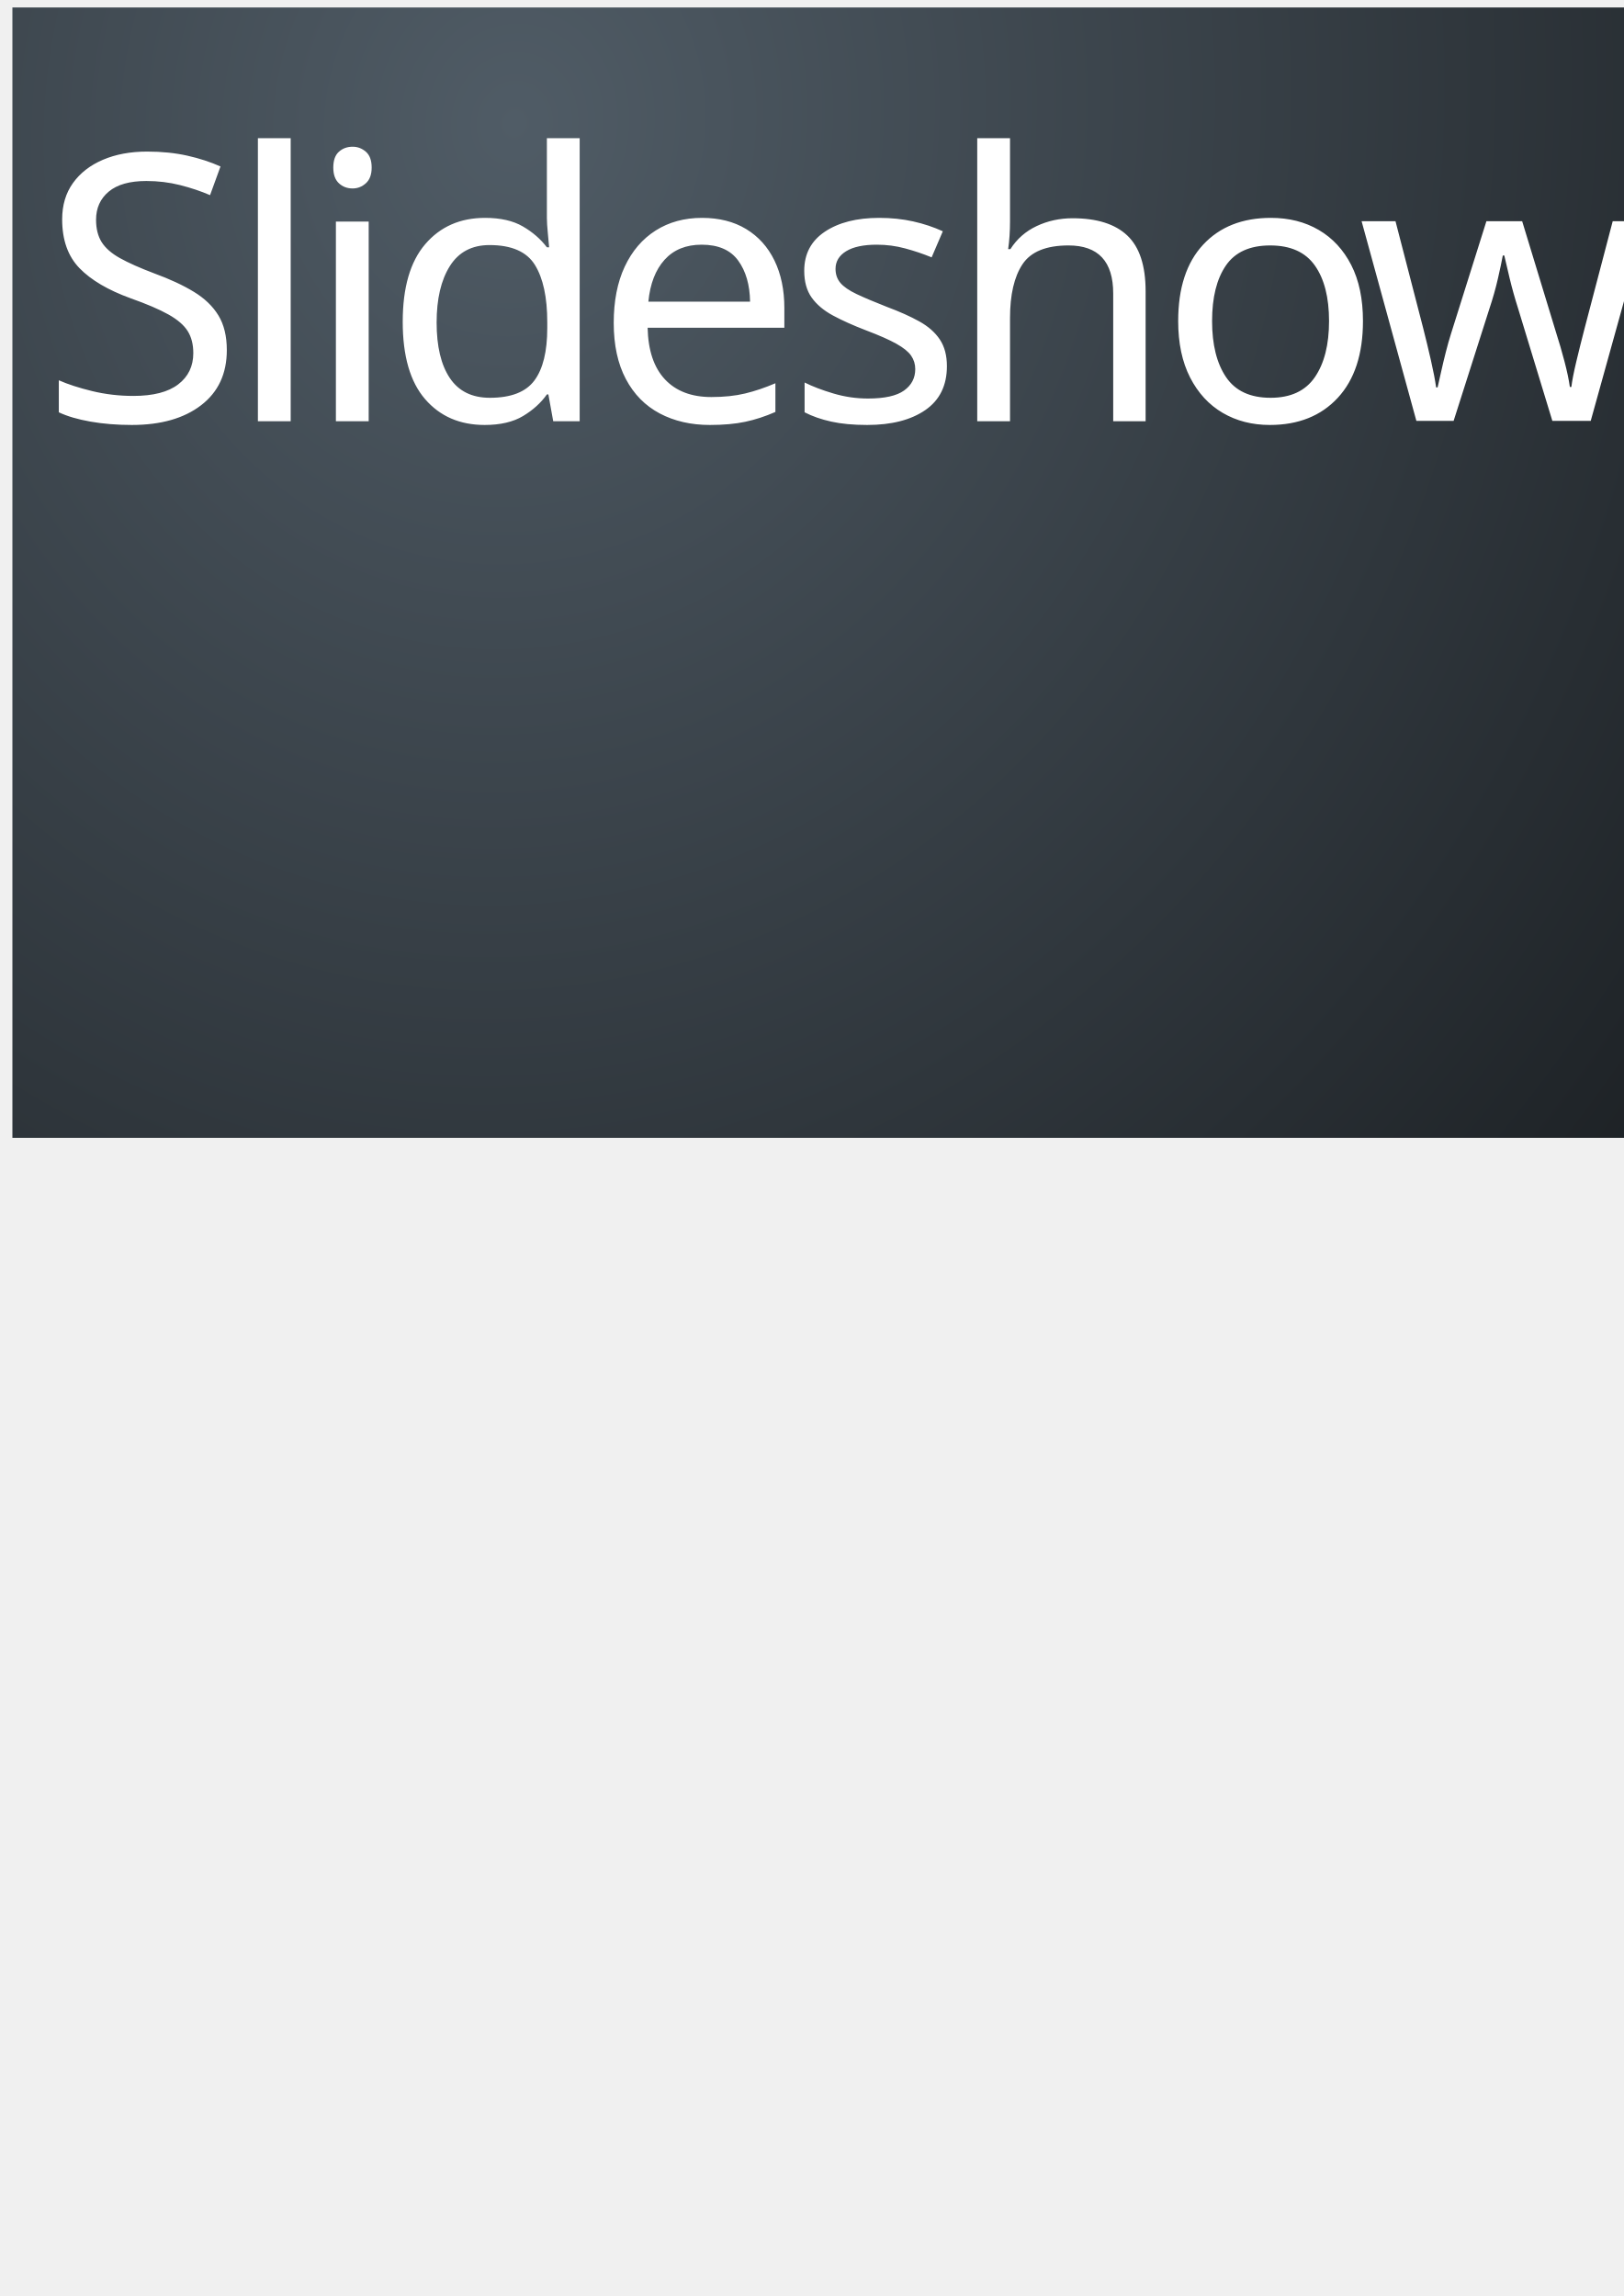
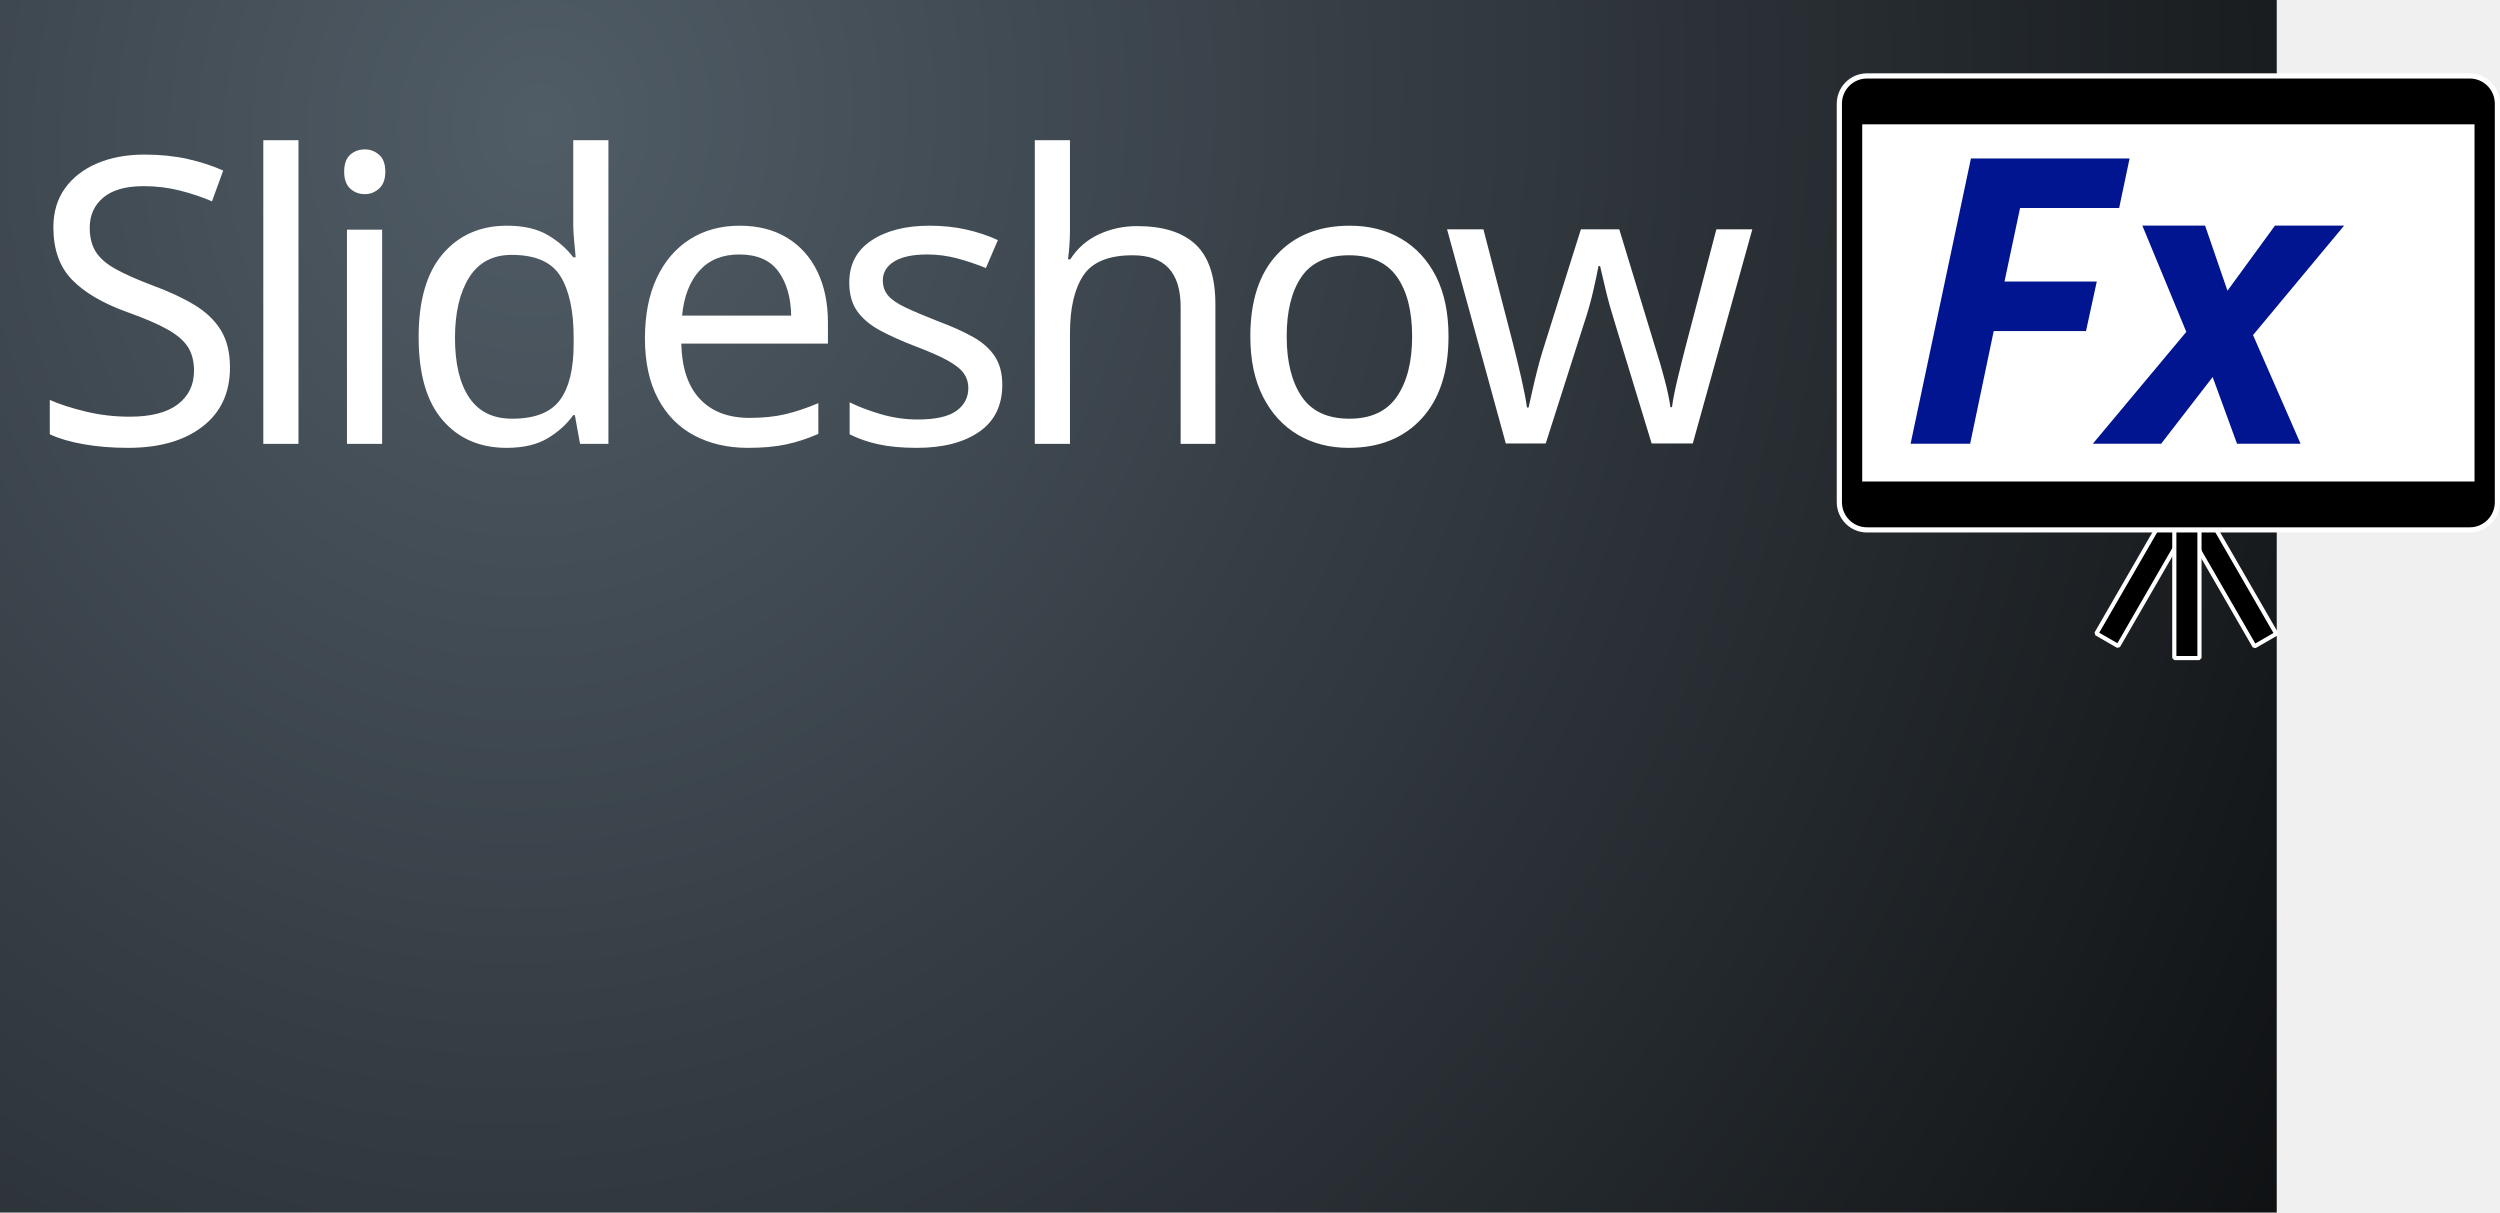
- <svg xmlns="http://www.w3.org/2000/svg" xmlns:ns1="http://www.openswatchbook.org/uri/2009/osb" xmlns:xlink="http://www.w3.org/1999/xlink" width="210mm" height="297mm" id="svg2" version="1.1">
+ <svg xmlns="http://www.w3.org/2000/svg" xmlns:ns1="http://www.openswatchbook.org/uri/2009/osb" xmlns:xlink="http://www.w3.org/1999/xlink" width="1139.421" height="552.639" id="svg2" version="1.1">
  <defs id="defs4">
    <linearGradient id="linearGradient5327">
      <stop style="stop-color:#505c66;stop-opacity:1;" offset="0" id="stop5329" />
      <stop style="stop-color:#000000;stop-opacity:1;" offset="1" id="stop5331" />
    </linearGradient>
    <linearGradient id="linearGradient5319">
      <stop style="stop-color:#181c1f;stop-opacity:1;" offset="0" id="stop5321" />
      <stop style="stop-color:#181c1f;stop-opacity:0;" offset="1" id="stop5323" />
    </linearGradient>
    <linearGradient id="linearGradient5290">
      <stop style="stop-color:#696969;stop-opacity:1;" offset="0" id="stop5292" />
      <stop style="stop-color:#000000;stop-opacity:1;" offset="1" id="stop5294" />
    </linearGradient>
    <linearGradient id="linearGradient5256">
      <stop id="stop5258" offset="0" style="stop-color:#363636;stop-opacity:0.557;" />
      <stop style="stop-color:#6f6f6f;stop-opacity:0.518;" offset="1" id="stop5260" />
    </linearGradient>
    <linearGradient id="linearGradient5250">
      <stop style="stop-color:#363636;stop-opacity:0.557;" offset="0" id="stop5252" />
      <stop id="stop5254" offset="1" style="stop-color:#6f6f6f;stop-opacity:0.518;" />
    </linearGradient>
    <linearGradient id="linearGradient5244">
      <stop id="stop5246" offset="0" style="stop-color:#363636;stop-opacity:0.557;" />
      <stop style="stop-color:#6f6f6f;stop-opacity:0.518;" offset="1" id="stop5248" />
    </linearGradient>
    <linearGradient id="linearGradient5238">
      <stop style="stop-color:#363636;stop-opacity:0.557;" offset="0" id="stop5240" />
      <stop id="stop5242" offset="1" style="stop-color:#6f6f6f;stop-opacity:0.518;" />
    </linearGradient>
    <linearGradient id="linearGradient5232">
      <stop id="stop5234" offset="0" style="stop-color:#363636;stop-opacity:0.557;" />
      <stop style="stop-color:#6f6f6f;stop-opacity:0.518;" offset="1" id="stop5236" />
    </linearGradient>
    <linearGradient id="linearGradient5218">
      <stop style="stop-color:#363636;stop-opacity:0.557;" offset="0" id="stop5220" />
      <stop id="stop5226" offset="1" style="stop-color:#6f6f6f;stop-opacity:0.518;" />
    </linearGradient>
    <linearGradient id="linearGradient5210" ns1:paint="solid">
      <stop style="stop-color:#060606;stop-opacity:1;" offset="0" id="stop5212" />
    </linearGradient>
    <linearGradient id="linearGradient5327-0">
      <stop style="stop-color:#505c66;stop-opacity:1;" offset="0" id="stop5329-3" />
      <stop style="stop-color:#000000;stop-opacity:1;" offset="1" id="stop5331-1" />
    </linearGradient>
    <linearGradient id="linearGradient5327-0-2">
      <stop style="stop-color:#505c66;stop-opacity:1;" offset="0" id="stop5329-3-7" />
      <stop style="stop-color:#000000;stop-opacity:1;" offset="1" id="stop5331-1-1" />
    </linearGradient>
    <radialGradient xlink:href="#linearGradient5327-0-2" id="radialGradient5697" gradientUnits="userSpaceOnUse" gradientTransform="matrix(1.891855,1.195253,-1.137753,2.156458,1285.432,2536.596)" cx="-558.065" cy="-163.613" fx="-558.065" fy="-163.613" r="878.662" />
    <radialGradient xlink:href="#linearGradient5327-0-2" id="radialGradient3045" gradientUnits="userSpaceOnUse" gradientTransform="matrix(1.891855,1.195253,-1.137753,2.156458,1285.432,2536.596)" cx="-558.065" cy="-163.613" fx="-558.065" fy="-163.613" r="878.662" />
  </defs>
-   <g id="layer1">
+   <g id="layer1" transform="translate(-6.060916,-3.649268)">
    <g id="g5474-0" transform="translate(1483.688,1559.129)" />
    <g id="g5606-5" transform="matrix(0.5904798,0,0,0.5904798,2.6179476e-5,-812.0962)">
      <g id="g5684" transform="translate(27.37171,100.9332)">
        <g id="g3032" transform="translate(-17.10732,-140.28)">
-           <rect ry="0" rx="0" y="1420.843" x="-4.4335939e-005" height="935.916" width="1757.324" id="rect2992-9-7" style="fill:url(#radialGradient3045);fill-opacity:1;fill-rule:nonzero;stroke:none" />
+           <rect ry="0" rx="0" y="1420.843" x="-4.4335939e-05" height="935.916" width="1757.324" id="rect2992-9-7" style="fill:url(#radialGradient3045);fill-opacity:1;fill-rule:nonzero;stroke:none" />
          <g id="g5589-2" transform="translate(1483.688,1559.129)">
            <rect transform="matrix(0.8660254,0.5,-0.5,0.8660254,0,0)" ry="0" rx="0" y="133.498" x="291.747" height="102.985" width="19.414" id="rect5406-2-3-6" style="fill:#000000;fill-opacity:1;fill-rule:nonzero;stroke:#ffffff;stroke-width:3.216;stroke-linecap:round;stroke-linejoin:bevel;stroke-miterlimit:4;stroke-opacity:1;stroke-dasharray:none" />
            <rect transform="matrix(-0.8660254,0.5,0.5,0.8660254,0,0)" ry="0" rx="0" y="337.541" x="-61.237" height="102.985" width="19.414" id="rect5406-2-1-5-0" style="fill:#000000;fill-opacity:1;fill-rule:nonzero;stroke:#ffffff;stroke-width:3.216;stroke-linecap:round;stroke-linejoin:bevel;stroke-miterlimit:4;stroke-opacity:1;stroke-dasharray:none" />
            <rect ry="0" rx="0" y="266.655" x="194.579" height="102.985" width="19.414" id="rect5406-29-9" style="fill:#000000;fill-opacity:1;fill-rule:nonzero;stroke:#ffffff;stroke-width:3.216;stroke-linecap:round;stroke-linejoin:bevel;stroke-miterlimit:4;stroke-opacity:1;stroke-dasharray:none" />
            <rect ry="21.436" rx="21.3" y="-79.669" x="-63.966" height="350.394" width="507.932" id="rect2985-6-1-2" style="fill:#000000;fill-opacity:1;fill-rule:nonzero;stroke:#ffffff;stroke-width:4;stroke-linecap:round;stroke-linejoin:round;stroke-miterlimit:4;stroke-opacity:1;stroke-dasharray:none" />
            <rect ry="0" rx="0" y="-42.318" x="-46.308" height="275.692" width="472.615" id="rect3755-0-2-7" style="fill:#ffffff;fill-opacity:1;fill-rule:nonzero;stroke:none" />
            <text id="text3802-4-6-0" y="204.238" x="-16.991" style="font-size:41.122px;font-style:normal;font-weight:normal;line-height:125%;letter-spacing:0px;word-spacing:0px;fill:#000000;fill-opacity:1;stroke:none;font-family:Sans" xml:space="preserve">
              <tspan style="font-size:308.413px;font-style:oblique;font-variant:normal;font-weight:bold;font-stretch:normal;fill:#00158f;fill-opacity:1;font-family:Verdana;-inkscape-font-specification:Verdana Bold Oblique" y="204.238" x="-16.991" id="tspan3804-5-1-3">Fx</tspan>
            </text>
          </g>
          <text id="text3762-7-8" y="1763.443" x="22.695" style="font-size:40px;font-style:normal;font-weight:normal;line-height:125%;letter-spacing:0px;word-spacing:0px;fill:#ffffff;fill-opacity:1;stroke:none;font-family:Sans" xml:space="preserve">
            <tspan style="font-size:308.413px;font-style:normal;font-variant:normal;font-weight:normal;font-stretch:normal;line-height:125%;letter-spacing:-15px;fill:#ffffff;fill-opacity:1;stroke:none;font-family:Verdana;-inkscape-font-specification:Verdana" y="1763.443" x="22.695" id="tspan3764-0-9">Slideshow</tspan>
          </text>
        </g>
      </g>
    </g>
  </g>
</svg>
